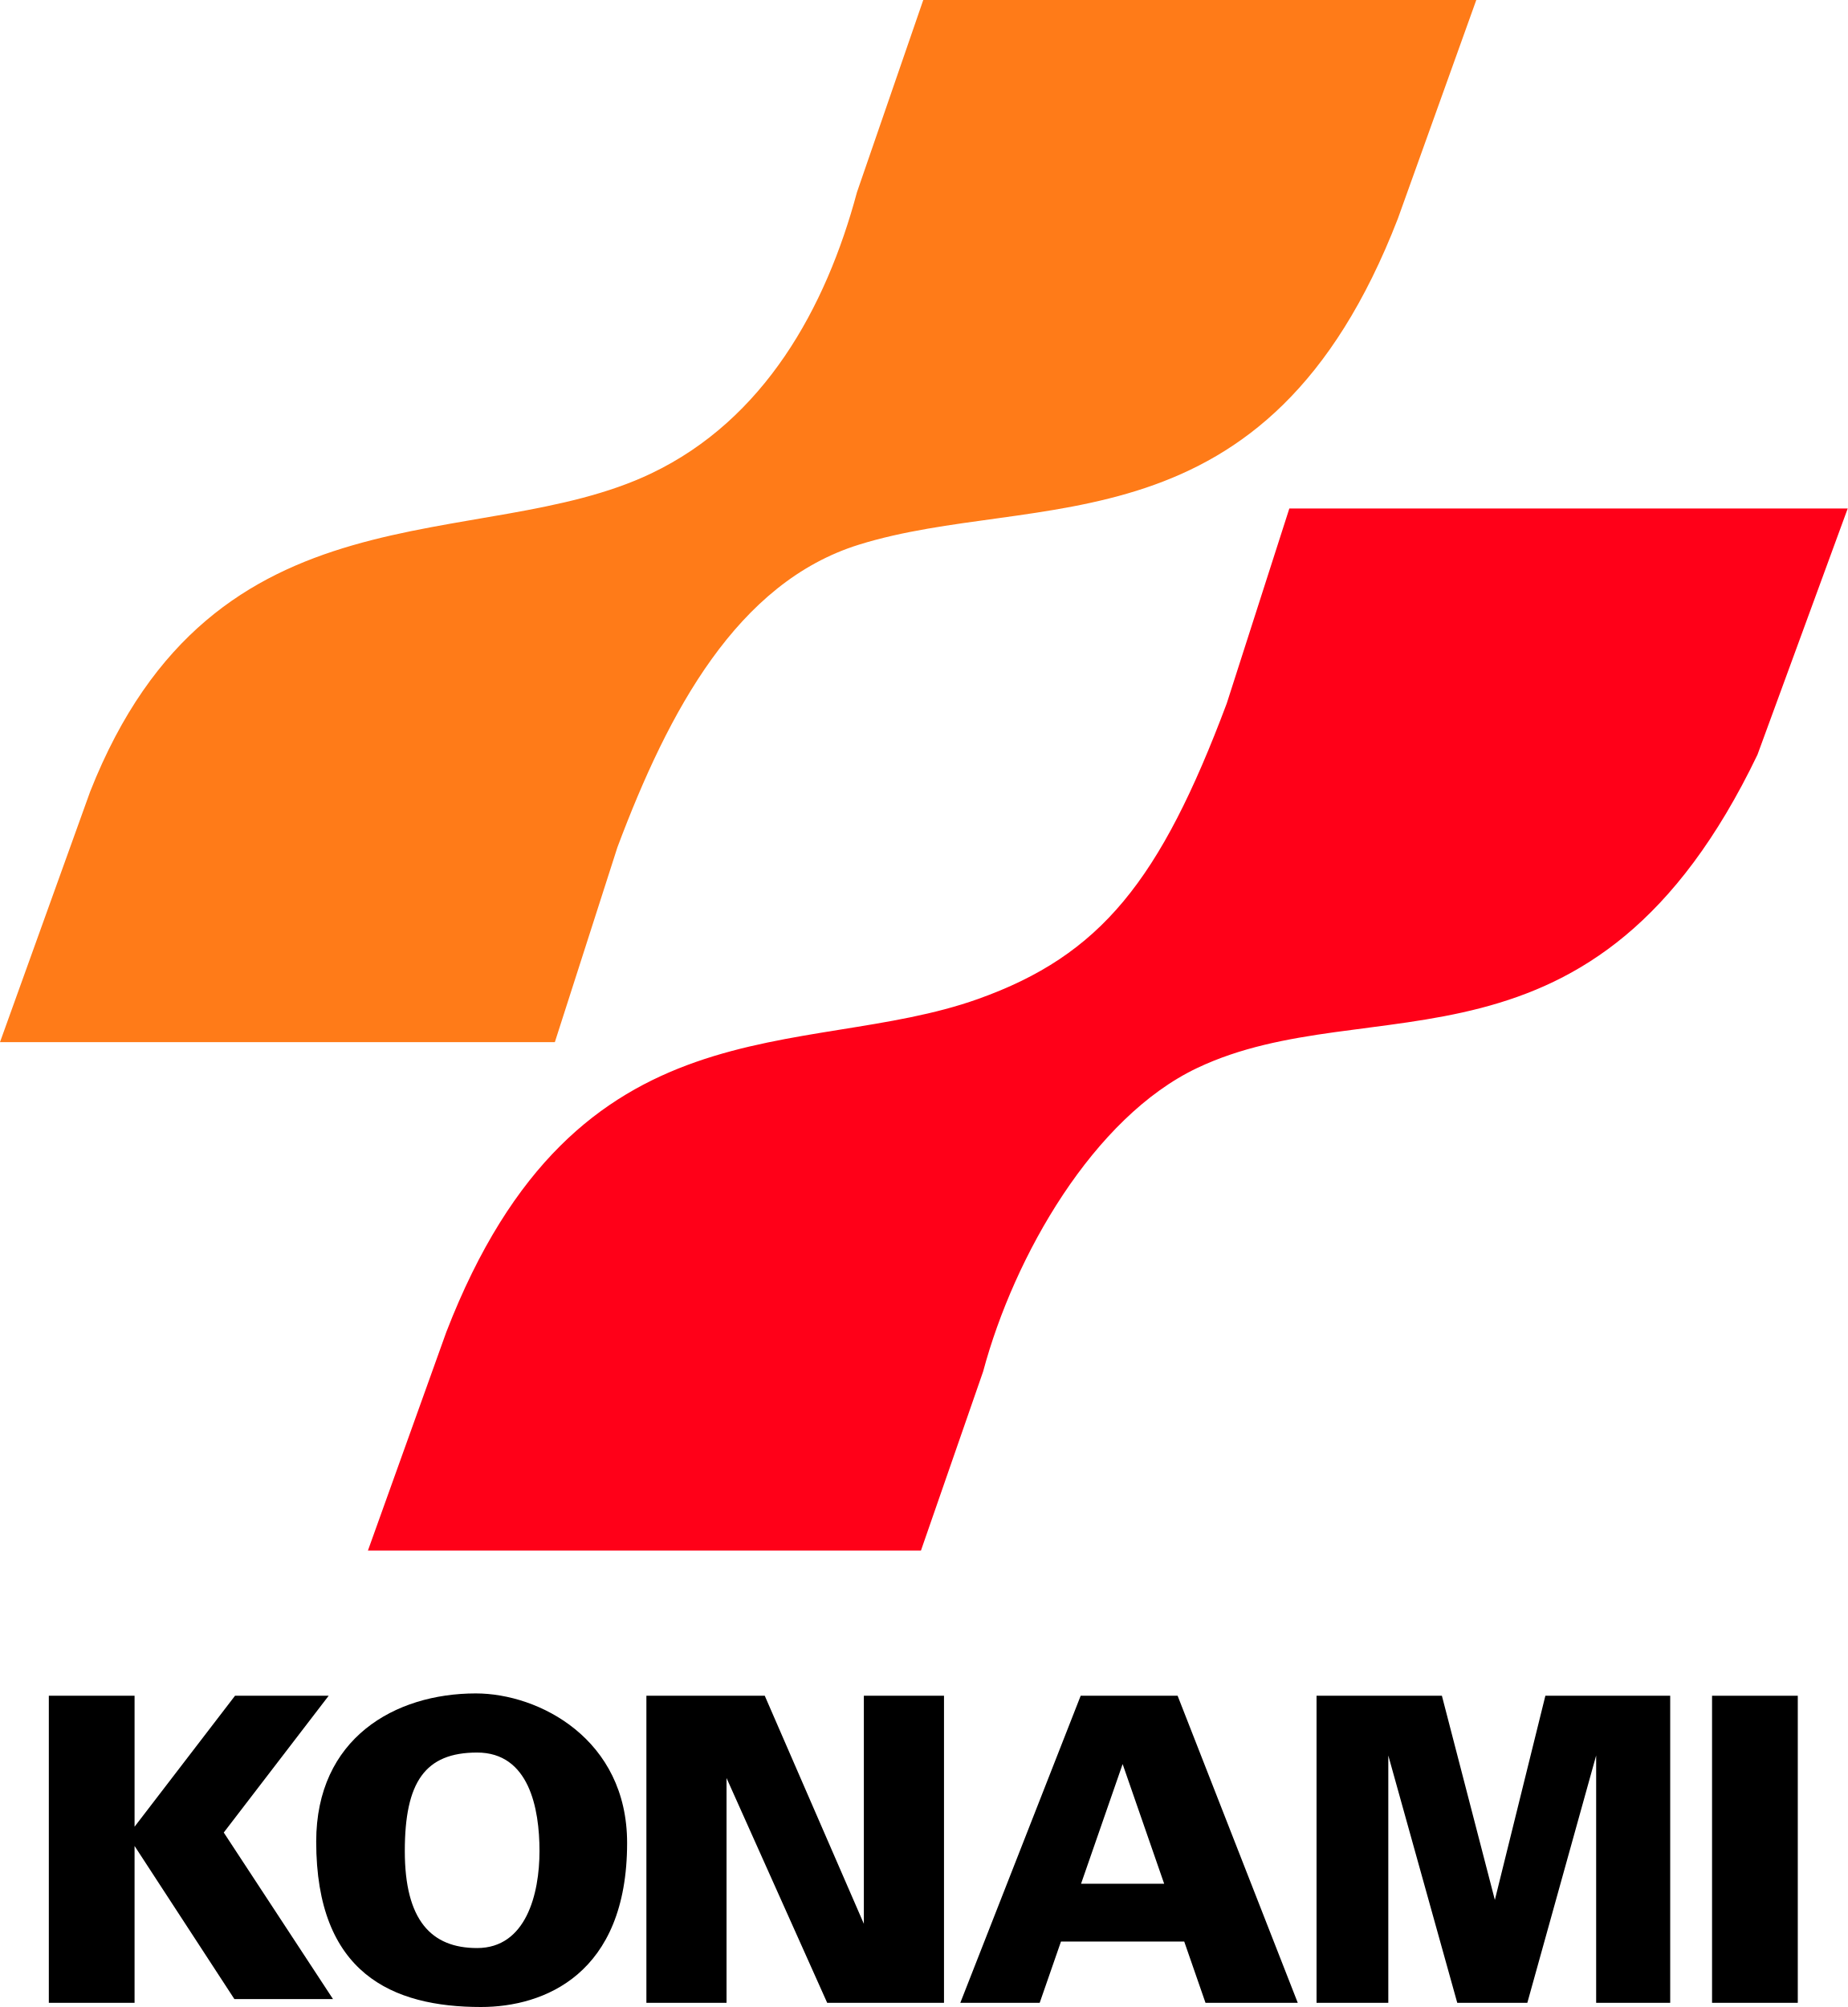
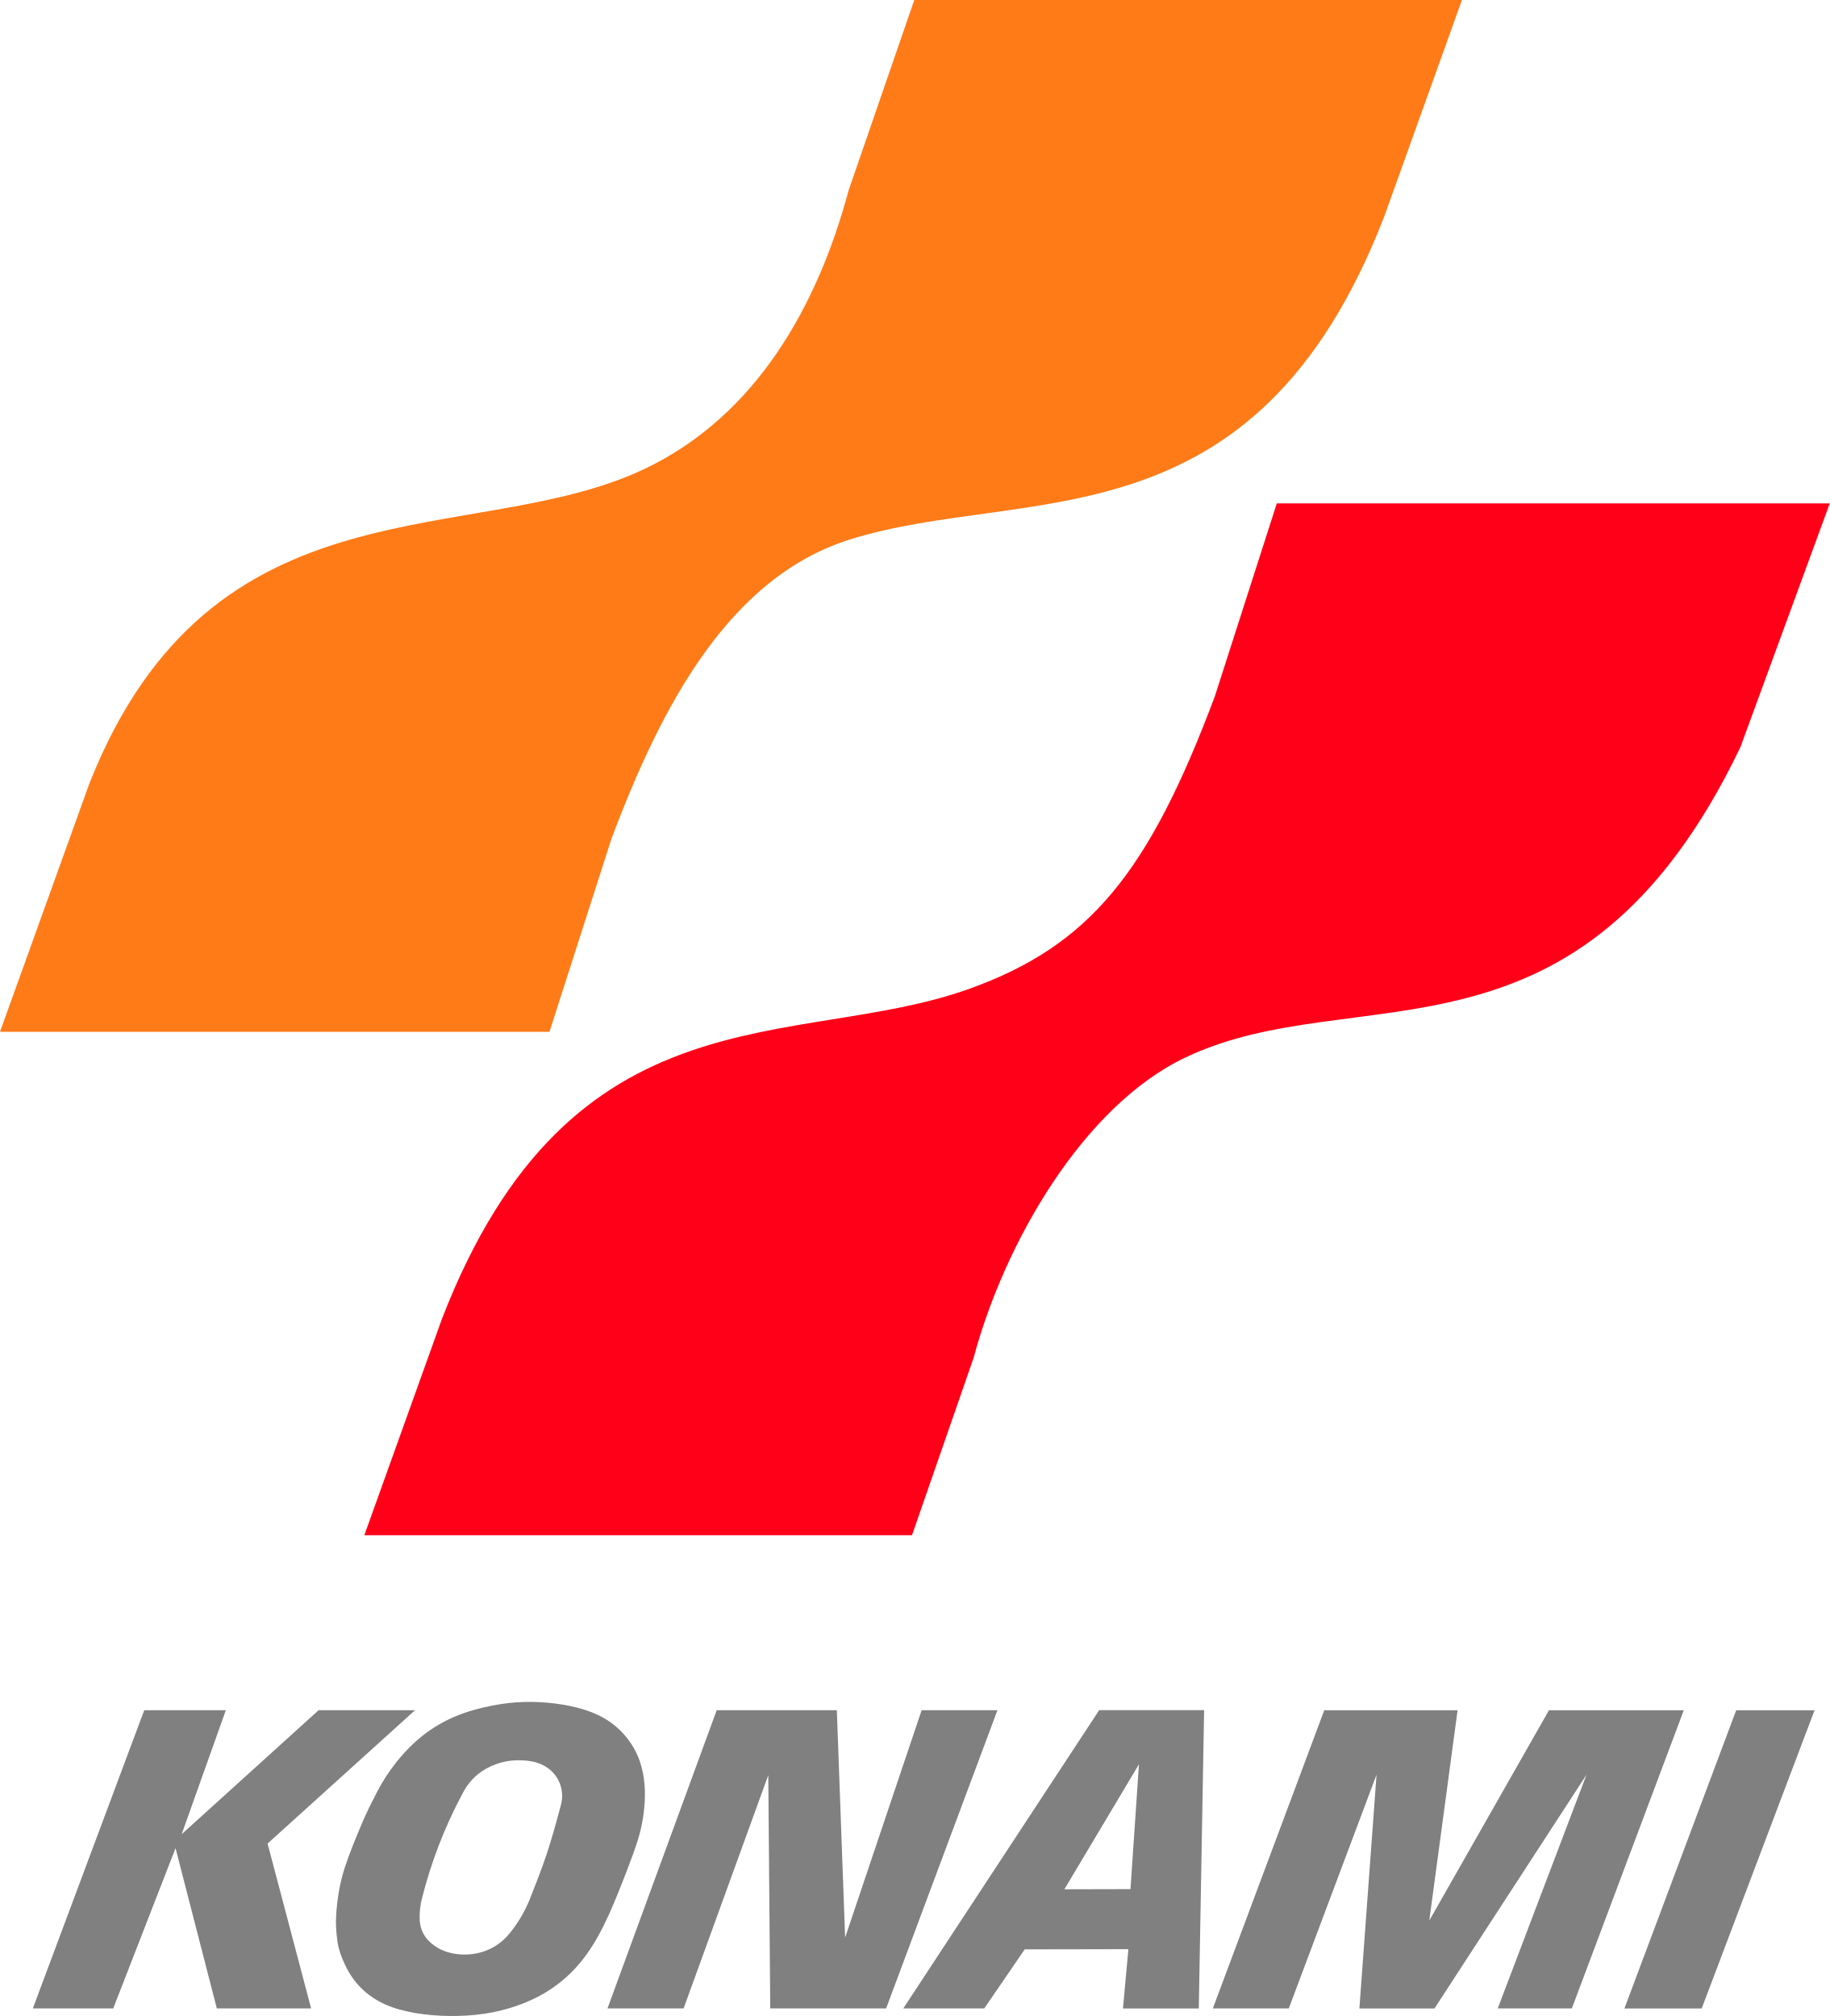
- <svg xmlns="http://www.w3.org/2000/svg" width="920.663" height="1000" viewBox="0 0 920.663 1000" id="svg4774" version="1.1">
-   <defs id="defs4776" />
-   <g id="layer1" transform="translate(0,-52.36212)">
-     <g id="g5425" transform="matrix(2.318222,0,0,2.318222,-743.3668,-2214.579)" style="fill:#0000ff">
-       <path id="path5421" d="m 637.97,977.879 -16.864,47.008 c -28.136,72.679 -77.85,58.223 -115.846,70.064 -26.136,8.145 -40.882,35.687 -51.886,65.016 l -13.453,41.898 H 320.662 l 19.384,-53.863 c 26.74,-67.689 83.402,-50.626 120.584,-68.366 24.247,-11.568 37.536,-35.483 44.217,-60.417 l 14.257,-41.34 z" style="fill:#ff7b18;fill-opacity:1;fill-rule:evenodd;stroke:none;stroke-width:1px;stroke-linecap:butt;stroke-linejoin:miter;stroke-opacity:1" />
-       <path style="fill:#ff0018;fill-opacity:1;fill-rule:evenodd;stroke:none;stroke-width:1px;stroke-linecap:butt;stroke-linejoin:miter;stroke-opacity:1" d="m 399.739,1311.151 16.864,-47.008 c 28.136,-72.679 76.782,-58.184 114.27,-71.549 26.389,-9.408 39.167,-25.43 53.462,-63.532 l 13.453,-41.898 H 717.804 l -19.401,52.932 c -35.085,73.042 -83.218,49.656 -120.43,67.332 -22.227,10.558 -39.322,40.304 -46.003,65.238 l -13.364,38.483 z" id="path5423" />
+ <svg xmlns="http://www.w3.org/2000/svg" height="400" viewBox="0 0 907.472 1000" width="362.989">
+   <g fill-rule="evenodd">
+     <g clip-rule="evenodd" fill="#808080" transform="matrix(2.693346 0 0 2.693346 -18.42716 -1855.902)">
+       <path d="m22.861 971.01-26.818 71.799 19.352.01 15-38.584 9.938 38.576h22.699l-10.48-39.69 35.502-32.109h-23.219l-32.963 29.852 10.631-29.846z" transform="matrix(.7649151 0 0 .7649151 15.91676 261.2935)" />
+       <path d="m124.621 1013.339c-.519-1.466-1.286-2.849-2.246-4.083-.961-1.234-2.115-2.32-3.411-3.198-1.295-.876-2.731-1.545-4.374-2.073-3.346-1.06-7.293-1.546-11.002-1.47-1.884.04-3.764.222-5.986.647-2.223.424-4.787 1.093-7.194 2.133-2.406 1.04-4.658 2.454-6.638 4.166-1.979 1.711-3.689 3.723-4.95 5.473-1.259 1.749-2.07 3.235-2.847 4.735-.775 1.5-1.519 3.013-2.199 4.554-1.309 3.049-2.523 6.002-3.47 8.863-.45 1.419-.801 2.87-1.056 4.337-.254 1.467-.41 2.95-.486 4.063-.076 1.114-.073 1.855-.033 2.596.038.74.111 1.479.208 2.215.094.74.212 1.478.627 2.663.414 1.186 1.123 2.815 2.119 4.262s2.278 2.705 3.74 3.696c1.463.991 3.104 1.716 4.973 2.242 3.787 1.051 8.239 1.362 12.411 1.114 2.111-.128 4.214-.411 6.515-.998 2.302-.588 4.799-1.485 7.099-2.747 2.301-1.262 4.403-2.888 6.195-4.793 1.794-1.903 3.278-4.087 4.579-6.479 1.302-2.395 2.421-4.997 3.486-7.617 1.064-2.621 2.074-5.258 2.776-7.218.702-1.959 1.097-3.239 1.396-4.541.3-1.304.507-2.628.628-3.961.246-2.631.165-5.617-.86-8.581zm-14.493 8.159c-.803 2.99-1.606 5.979-2.579 8.915s-2.114 5.814-3.255 8.694c-.833 1.974-1.979 3.985-3.456 5.838-.981 1.228-1.997 2.083-3.116 2.715-1.282.729-2.623 1.127-3.933 1.291-1.994.249-4.037-.049-5.644-.781-.876-.406-1.774-1.019-2.498-1.801-1.1-1.215-1.45-2.484-1.522-3.697-.065-1.378.098-2.752.445-4.084 1.639-6.465 4.068-12.897 7.456-19.232.462-.919 1.056-1.773 1.758-2.526.702-.754 1.516-1.408 2.404-1.927 1.823-1.042 3.659-1.506 5.211-1.616 2.325-.12 4.795.083 6.782 1.759.599.518 1.097 1.15 1.463 1.851.365.701.598 1.471.679 2.256.084.785.015 1.583-.195 2.345z" />
+       <path d="m160.67 971.01-26.289 71.807h18.322l20.382-56.156.479 56.156h27.893l26.801-71.807h-18.252l-18.419 54.744-1.995-54.744z" transform="matrix(.7649151 0 0 .7649151 15.91676 261.2935)" />
+       <path d="m214.622 1048.047-.991 10.921h13.959l.979-54.938h-19.324l-36.075 54.933h14.914l7.451-10.882zm1.948-34.048-1.56 22.988-12.171.029z" />
+       <g transform="matrix(.7649151 0 0 .7649151 15.91676 261.2935)">
+         <path d="m306.932 971.023-26.822 71.791h18.285l21.122-56.282-4.131 56.296h18.083l36.6-56.296-21.379 56.288h17.843l26.949-71.791h-32.461l-28.804 50.631 6.81-50.637z" />
+         <path d="m406.096 971.025-26.902 71.799h18.6l27.166-71.799z" />
+       </g>
    </g>
-     <path style="fill:#000000;fill-opacity:1;fill-rule:nonzero;stroke:none;stroke-width:1426.276;stroke-linecap:square;stroke-linejoin:miter;stroke-miterlimit:4;stroke-dasharray:none;stroke-opacity:1;paint-order:markers stroke fill" d="m 24.33,897.28 v 152.999 h 42.72 v -78.153 l 49.736,76.295 h 49.141 l -54.435,-82.988 52.273,-68.153 h -46.66 l -50.054,65.252 v -65.252 z" id="rect11184" />
-     <path style="fill:#000000;fill-opacity:1;fill-rule:nonzero;stroke:none;stroke-width:1378.984;stroke-linecap:square;stroke-linejoin:miter;stroke-miterlimit:4;stroke-dasharray:none;stroke-opacity:1;paint-order:markers stroke fill" d="m 322.078,897.28 v 152.999 h 39.935 V 938.282 l 50.146,111.998 h 58.206 V 897.28 H 430.43 V 1010.909 L 381.056,897.28 Z" id="path11189" />
-     <path style="fill:#000000;fill-opacity:1;fill-rule:nonzero;stroke:none;stroke-width:1378.984;stroke-linecap:square;stroke-linejoin:miter;stroke-miterlimit:4;stroke-dasharray:none;stroke-opacity:1;paint-order:markers stroke fill" d="m 538.47,897.28 -59.979,152.999 h 39.555 l 10.604,-30.531 h 61.415 l 10.597,30.531 H 646.633 L 586.769,897.28 Z m 20.901,34.037 20.701,59.643 h -41.42 z" id="path11195" />
-     <path style="fill:#000000;fill-opacity:1;fill-rule:nonzero;stroke:none;stroke-width:1378.984;stroke-linecap:square;stroke-linejoin:miter;stroke-miterlimit:4;stroke-dasharray:none;stroke-opacity:1;paint-order:markers stroke fill" d="m 655.992,897.28 v 152.999 h 35.755 V 927.048 l 34.359,123.23 h 34.913 L 795.313,927.048 v 123.23 h 36.895 V 897.28 H 770.011 L 744.844,999.013 718.452,897.28 Z" id="path11197" />
-     <path id="path11201" d="m 853.061,897.28 v 152.999 h 42.72 V 897.28 Z" style="fill:#000000;fill-opacity:1;fill-rule:nonzero;stroke:none;stroke-width:1426.276;stroke-linecap:square;stroke-linejoin:miter;stroke-miterlimit:4;stroke-dasharray:none;stroke-opacity:1;paint-order:markers stroke fill" />
-     <path style="fill:#000000;fill-opacity:1;fill-rule:nonzero;stroke:none;stroke-width:1426.276;stroke-linecap:square;stroke-linejoin:miter;stroke-miterlimit:4;stroke-dasharray:none;stroke-opacity:1;paint-order:markers stroke fill" d="m 237.064,896.118 c -40.377,0 -79.51,22.402 -79.51,73.833 0,65.615 37.81,82.411 82.136,82.411 31.192,0 72.779,-16.139 72.779,-81.754 0,-51.759 -43.894,-74.49 -75.405,-74.49 z m 0.657,29.461 c 25.892,0 31.095,27.765 31.095,49.079 0,21.314 -6.669,48.333 -31.095,48.333 -22.859,0 -36.02,-13.885 -36.02,-48.333 0,-34.448 10.128,-49.079 36.02,-49.079 z" id="path11205" />
+     <g fill="#00f" transform="matrix(2.285009 0 0 2.285009 -732.7166 -2234.463)">
+       <path d="m637.97 977.879-16.864 47.008c-28.136 72.679-77.85 58.223-115.846 70.064-26.136 8.145-40.882 35.687-51.886 65.016l-13.453 41.898h-119.259l19.384-53.863c26.74-67.689 83.402-50.626 120.584-68.366 24.247-11.568 37.536-35.483 44.217-60.417l14.257-41.34z" fill="#ff7b18" />
+       <path d="m399.739 1311.151 16.864-47.008c28.136-72.679 76.782-58.184 114.27-71.549 26.389-9.408 39.167-25.43 53.462-63.532l13.453-41.898h120.017l-19.401 52.932c-35.085 73.042-83.218 49.656-120.43 67.332-22.227 10.558-39.322 40.304-46.003 65.238l-13.364 38.483z" fill="#ff0018" />
+     </g>
  </g>
</svg>
